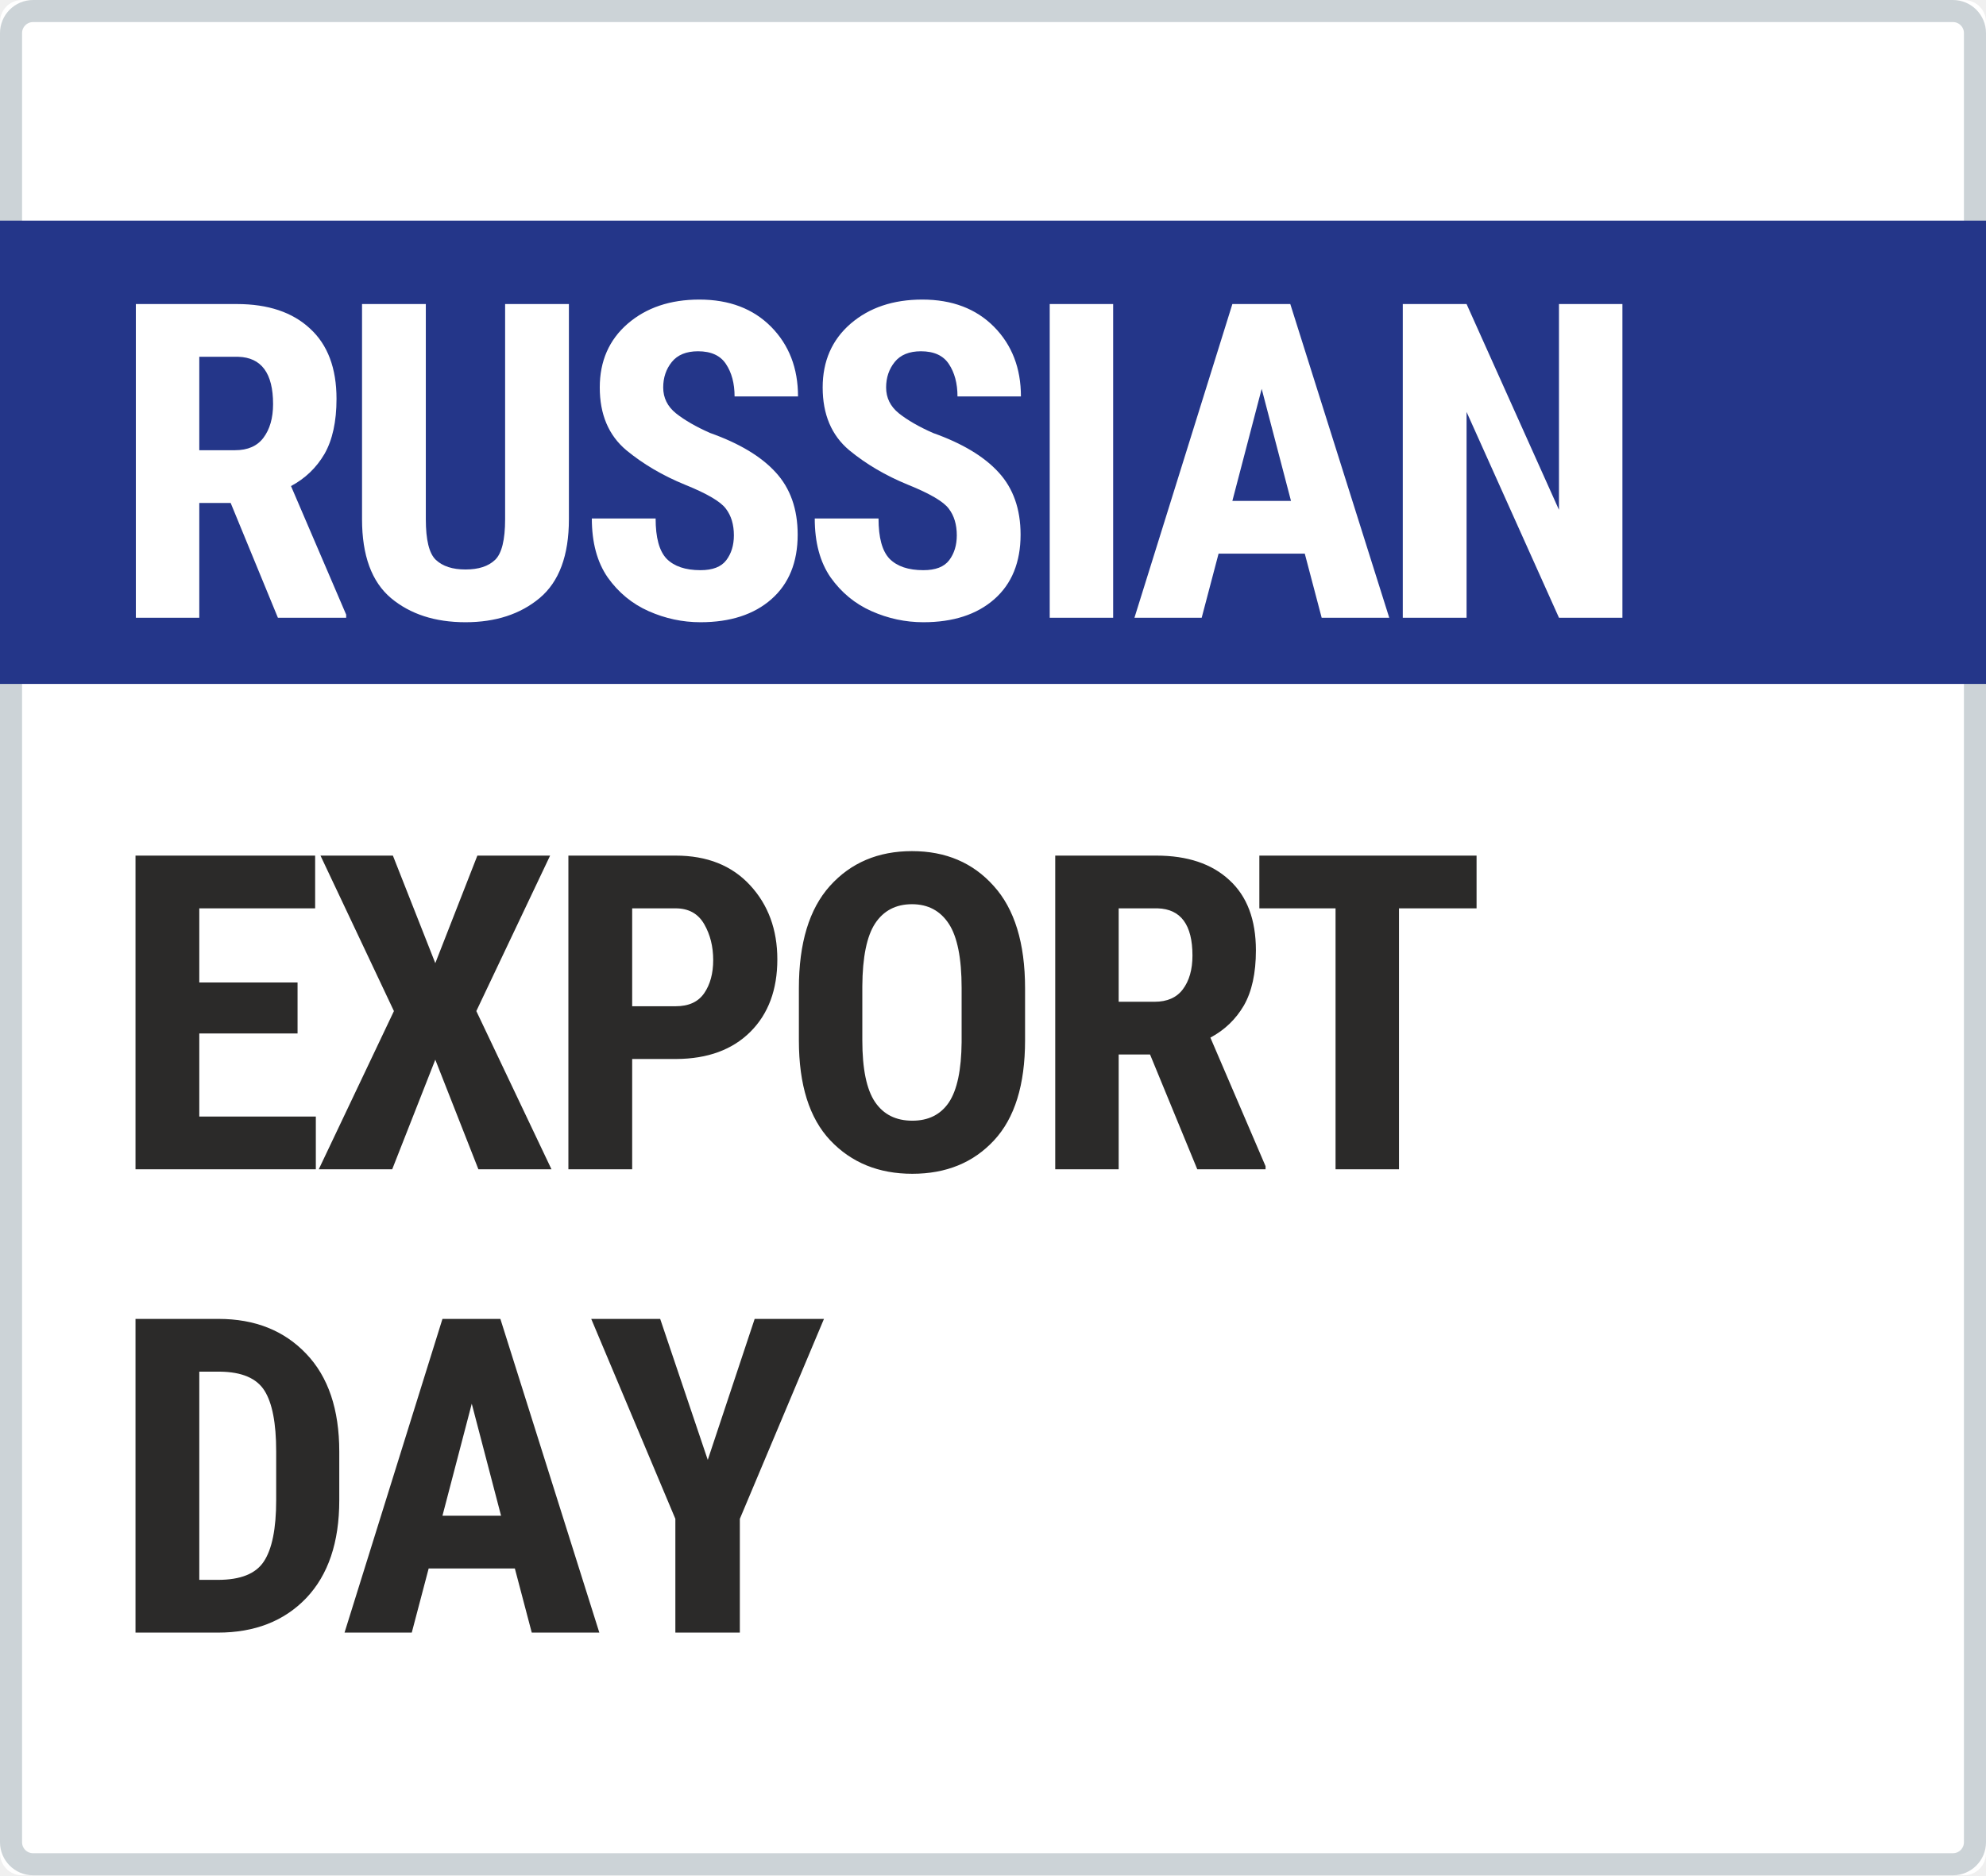
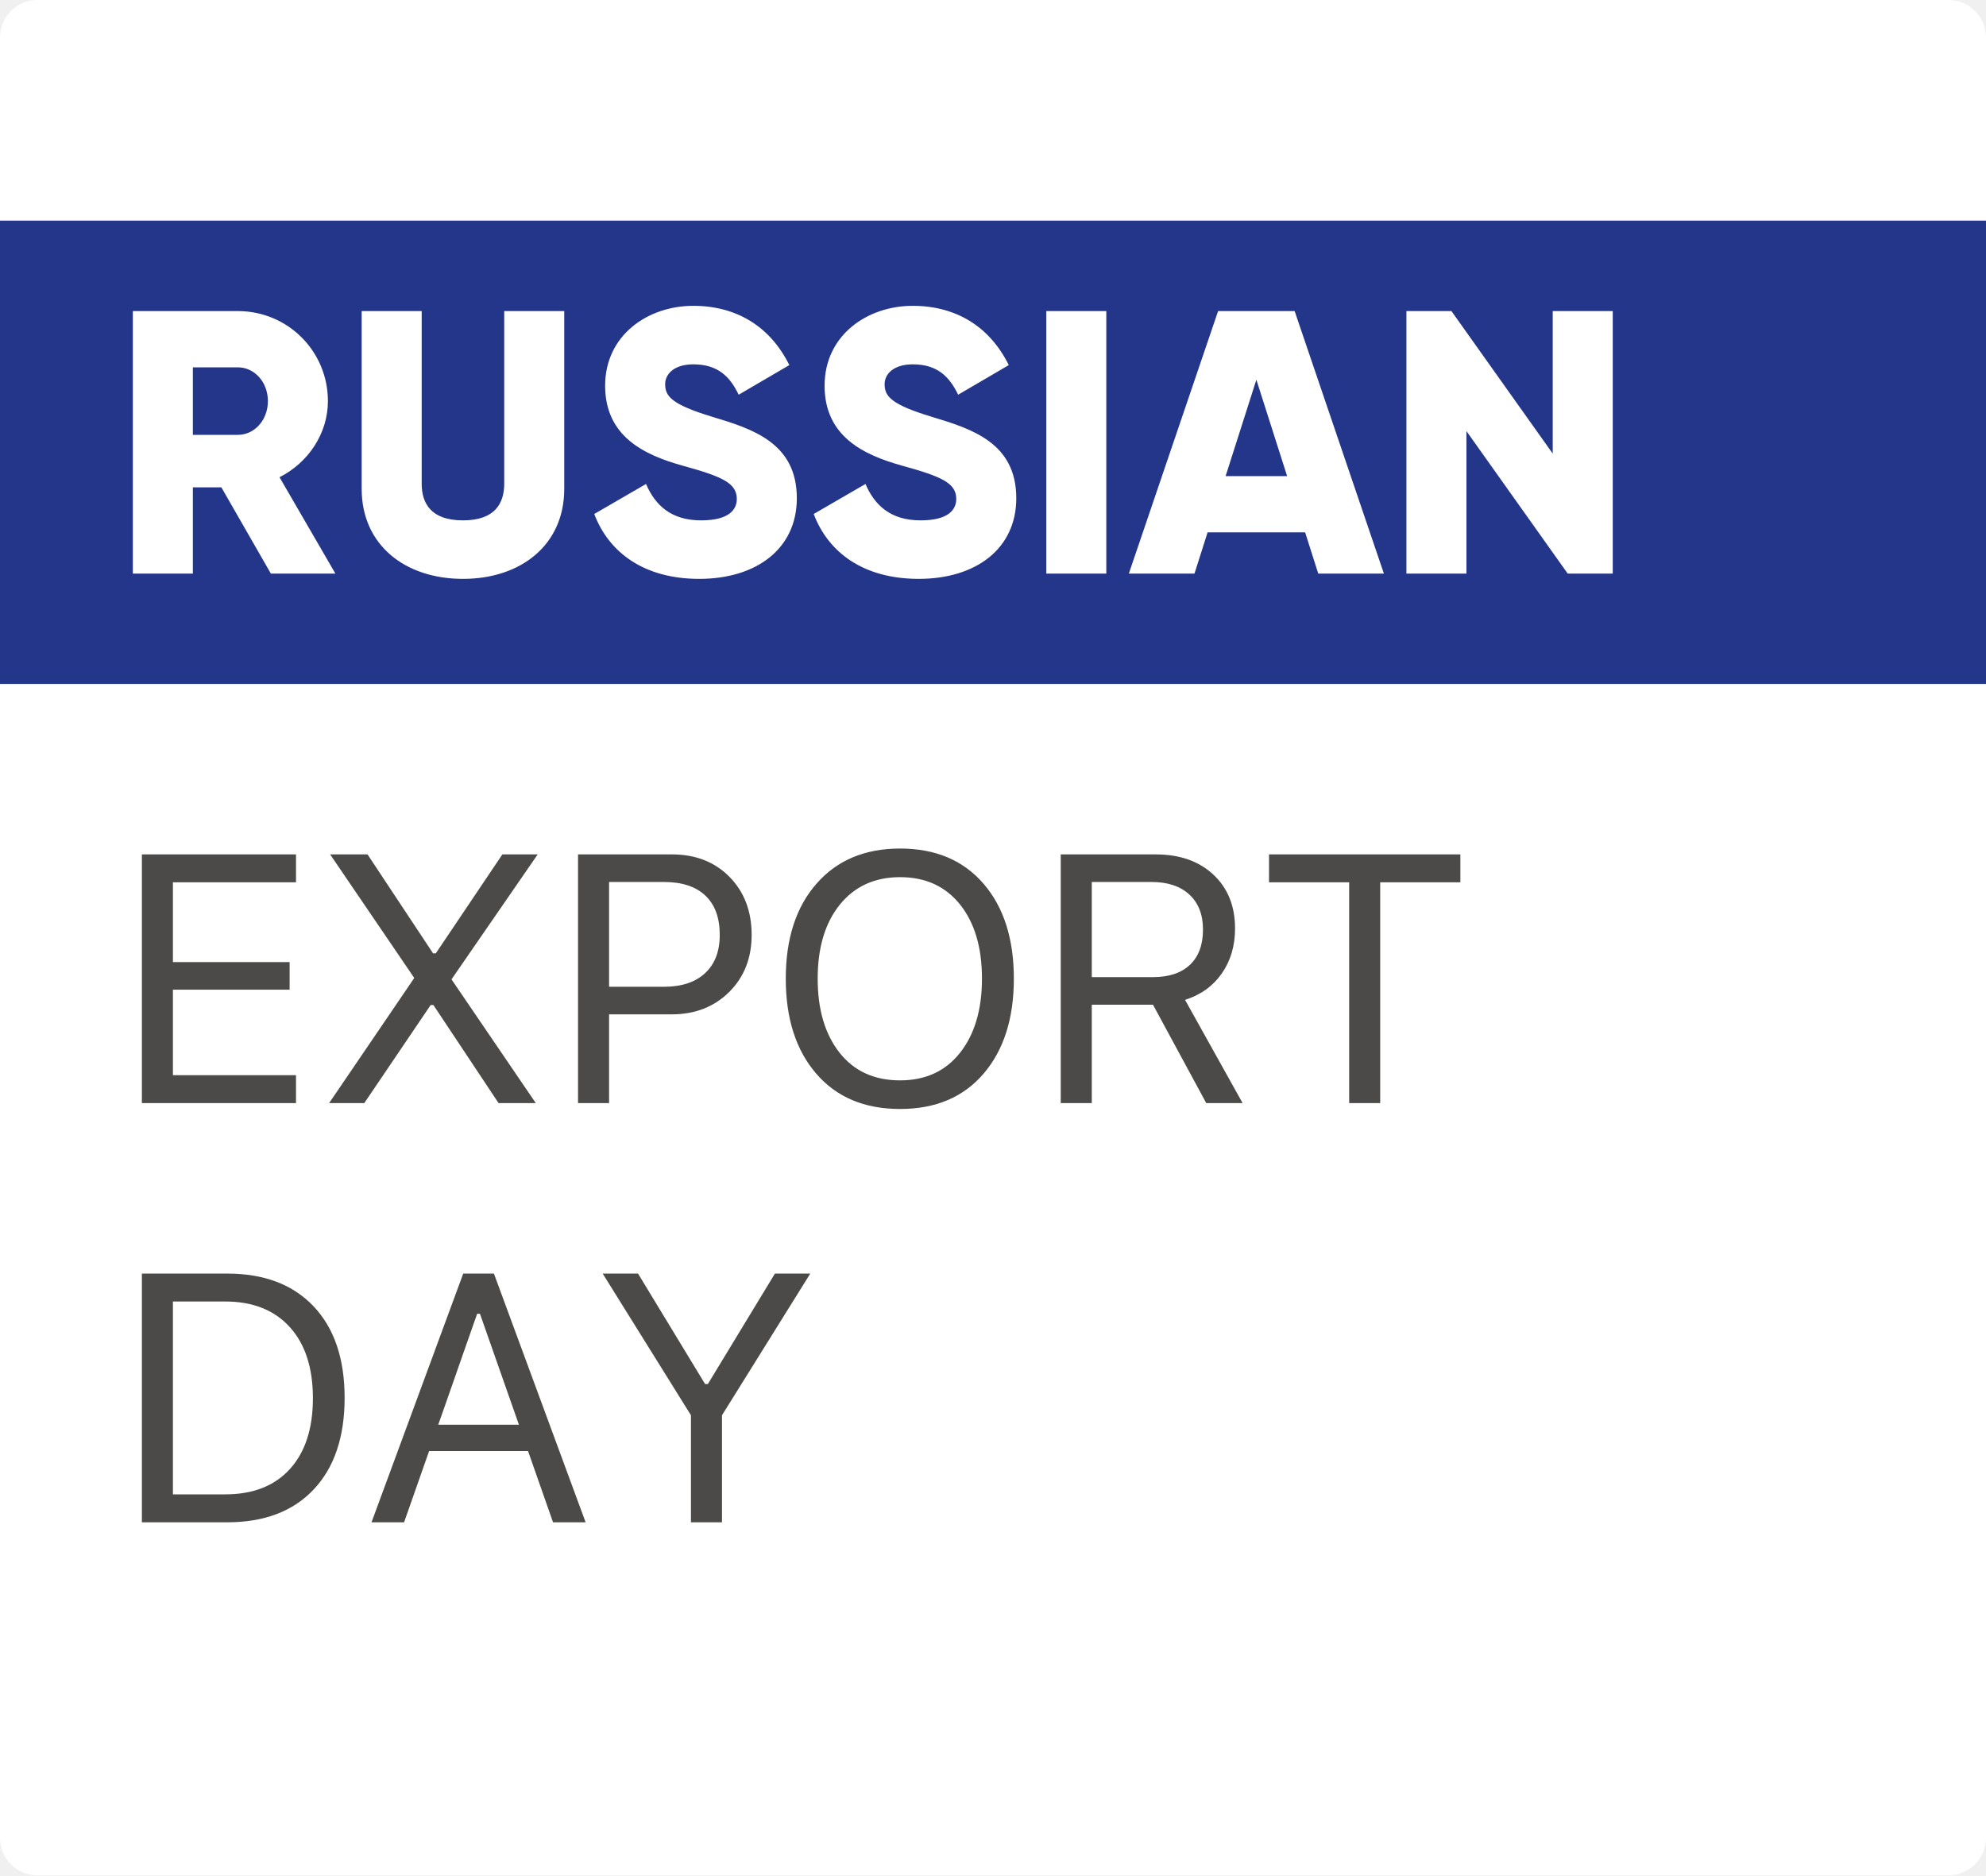
- <svg xmlns="http://www.w3.org/2000/svg" xmlns:xlink="http://www.w3.org/1999/xlink" width="90" height="85" viewBox="0 0 90 85">
-   <defs>
-     <rect id="a" width="90" height="85" rx="1" />
-   </defs>
-   <g fill="none" fill-rule="evenodd">
-     <g>
-       <use fill="#FFF" xlink:href="#a" />
-       <rect width="89" height="84" x=".5" y=".5" stroke="#CCD3D7" rx="1" />
+ <svg xmlns="http://www.w3.org/2000/svg" width="90px" height="85px" viewBox="0 0 90 85" version="1.1">
+   <defs />
+   <g id="Главная" stroke="none" stroke-width="1" fill="none" fill-rule="evenodd">
+     <g id="Group-34" transform="translate(-330, 0)">
+       <g id="russian-export-day" transform="translate(330, 0)">
+         <rect id="Rectangle-4-Copy-2" fill="#FFFFFF" x="0" y="0" width="90" height="85" rx="1.698" />
+         <rect id="Rectangle-11" fill="#243689" x="-8.5975671e-13" y="10" width="90" height="21" />
+         <path d="M12.276,26 L10.032,22.09 L8.74,22.09 L8.74,26 L6.02,26 L6.02,14.1 L10.78,14.1 C13.041,14.1 14.86,15.919 14.86,18.18 C14.86,19.642 13.976,20.968 12.667,21.631 L15.2,26 L12.276,26 Z M8.74,16.65 L8.74,19.71 L10.78,19.71 C11.528,19.71 12.14,19.047 12.14,18.18 C12.14,17.313 11.528,16.65 10.78,16.65 L8.74,16.65 Z M20.98,26.238 C23.598,26.238 25.57,24.708 25.57,22.158 L25.57,14.1 L22.85,14.1 L22.85,21.92 C22.85,22.821 22.425,23.586 20.98,23.586 C19.535,23.586 19.11,22.821 19.11,21.92 L19.11,14.1 L16.39,14.1 L16.39,22.158 C16.39,24.708 18.362,26.238 20.98,26.238 Z M31.69,26.238 C34.274,26.238 36.11,24.878 36.11,22.583 C36.11,20.067 34.087,19.438 32.285,18.894 C30.432,18.333 30.143,17.959 30.143,17.415 C30.143,16.939 30.568,16.514 31.418,16.514 C32.506,16.514 33.067,17.041 33.475,17.891 L35.77,16.548 C34.903,14.797 33.373,13.862 31.418,13.862 C29.361,13.862 27.423,15.188 27.423,17.483 C27.423,19.761 29.157,20.611 30.925,21.104 C32.71,21.597 33.39,21.886 33.39,22.617 C33.39,23.076 33.067,23.586 31.775,23.586 C30.432,23.586 29.701,22.923 29.276,21.937 L26.93,23.297 C27.593,25.048 29.191,26.238 31.69,26.238 Z M41.635,26.238 C44.219,26.238 46.055,24.878 46.055,22.583 C46.055,20.067 44.032,19.438 42.23,18.894 C40.377,18.333 40.088,17.959 40.088,17.415 C40.088,16.939 40.513,16.514 41.363,16.514 C42.451,16.514 43.012,17.041 43.42,17.891 L45.715,16.548 C44.848,14.797 43.318,13.862 41.363,13.862 C39.306,13.862 37.368,15.188 37.368,17.483 C37.368,19.761 39.102,20.611 40.87,21.104 C42.655,21.597 43.335,21.886 43.335,22.617 C43.335,23.076 43.012,23.586 41.72,23.586 C40.377,23.586 39.646,22.923 39.221,21.937 L36.875,23.297 C37.538,25.048 39.136,26.238 41.635,26.238 Z M47.415,14.1 L47.415,26 L50.135,26 L50.135,14.1 L47.415,14.1 Z M59.74,26 L59.145,24.13 L54.725,24.13 L54.13,26 L51.155,26 L55.201,14.1 L58.669,14.1 L62.715,26 L59.74,26 Z M55.541,21.58 L58.329,21.58 L56.935,17.211 L55.541,21.58 Z M70.365,14.1 L70.365,20.56 L65.775,14.1 L63.735,14.1 L63.735,26 L66.455,26 L66.455,19.54 L71.045,26 L73.085,26 L73.085,14.1 L70.365,14.1 Z" id="RUSSIAN" fill="#FFFFFF" />
+         <path d="M13.414,48.734 L7.836,48.734 L7.836,44.859 L13.125,44.859 L13.125,43.609 L7.836,43.609 L7.836,39.992 L13.414,39.992 L13.414,38.727 L6.43,38.727 L6.43,50 L13.414,50 L13.414,48.734 Z M14.914,50 L16.508,50 L19.516,45.555 L19.641,45.555 L22.594,50 L24.281,50 L20.461,44.391 L24.367,38.727 L22.766,38.727 L19.75,43.211 L19.625,43.211 L16.656,38.727 L14.961,38.727 L18.773,44.328 L18.383,44.902 C18.122,45.285 17.801,45.758 17.418,46.32 L16.27,48.008 C15.887,48.57 15.565,49.043 15.305,49.426 L14.914,50 Z M26.195,38.727 L30.453,38.727 C31.521,38.727 32.389,39.066 33.059,39.746 C33.728,40.426 34.062,41.302 34.062,42.375 C34.062,43.427 33.723,44.29 33.043,44.965 C32.363,45.639 31.495,45.977 30.438,45.977 L27.602,45.977 L27.602,50 L26.195,50 L26.195,38.727 Z M27.602,39.977 L27.602,44.727 L30.086,44.727 C30.888,44.727 31.51,44.521 31.953,44.109 C32.396,43.698 32.617,43.12 32.617,42.375 C32.617,41.599 32.4,41.005 31.965,40.594 C31.53,40.182 30.904,39.977 30.086,39.977 L27.602,39.977 Z M40.789,38.461 C42.393,38.461 43.654,38.992 44.57,40.055 C45.487,41.117 45.945,42.552 45.945,44.359 C45.945,46.161 45.488,47.596 44.574,48.664 C43.66,49.732 42.398,50.266 40.789,50.266 C39.174,50.266 37.908,49.732 36.988,48.664 C36.069,47.596 35.609,46.161 35.609,44.359 C35.609,42.547 36.074,41.111 37.004,40.051 C37.934,38.991 39.195,38.461 40.789,38.461 Z M40.789,39.758 C39.643,39.758 38.734,40.172 38.062,41 C37.391,41.828 37.055,42.948 37.055,44.359 C37.055,45.755 37.384,46.872 38.043,47.711 C38.702,48.549 39.617,48.969 40.789,48.969 C41.945,48.969 42.853,48.549 43.512,47.711 C44.171,46.872 44.5,45.755 44.5,44.359 C44.5,42.948 44.169,41.828 43.508,41 C42.846,40.172 41.94,39.758 40.789,39.758 Z M49.477,39.977 L49.477,44.289 L52.25,44.289 C52.974,44.289 53.533,44.103 53.926,43.73 C54.319,43.358 54.516,42.826 54.516,42.133 C54.516,41.456 54.31,40.927 53.898,40.547 C53.487,40.167 52.917,39.977 52.188,39.977 L49.477,39.977 Z M49.477,45.539 L49.477,50 L48.07,50 L48.07,38.727 L52.375,38.727 C53.464,38.727 54.335,39.033 54.988,39.645 C55.642,40.257 55.969,41.07 55.969,42.086 C55.969,42.872 55.768,43.552 55.367,44.125 C54.966,44.698 54.411,45.096 53.703,45.32 L56.312,50 L54.664,50 L52.25,45.539 L49.477,45.539 Z M62.547,50 L62.547,39.992 L66.18,39.992 L66.18,38.727 L57.508,38.727 L57.508,39.992 L61.141,39.992 L61.141,50 L62.547,50 Z M6.43,57.727 L10.297,57.727 C11.969,57.727 13.273,58.221 14.211,59.211 C15.148,60.201 15.617,61.583 15.617,63.359 C15.617,65.135 15.15,66.52 14.215,67.512 C13.28,68.504 11.974,69 10.297,69 L6.43,69 L6.43,57.727 Z M7.836,58.992 L7.836,67.734 L10.203,67.734 C11.464,67.734 12.441,67.352 13.137,66.586 C13.832,65.82 14.18,64.75 14.18,63.375 C14.18,61.995 13.829,60.919 13.129,60.148 C12.428,59.378 11.453,58.992 10.203,58.992 L7.836,58.992 Z M25.062,69 L24.891,68.512 C24.776,68.186 24.645,67.811 24.496,67.387 C24.348,66.962 24.216,66.587 24.102,66.262 L23.93,65.773 L19.445,65.773 L18.312,69 L16.836,69 L20.992,57.727 L22.383,57.727 L26.539,69 L25.062,69 Z M21.625,59.547 L21.445,60.055 C21.326,60.393 21.178,60.812 21.004,61.312 L20.48,62.812 C20.306,63.313 20.159,63.732 20.039,64.07 L19.859,64.578 L23.516,64.578 L21.75,59.547 L21.625,59.547 Z M32.719,69 L32.719,64.148 L36.719,57.727 L35.117,57.727 L32.078,62.734 L31.953,62.734 L28.914,57.727 L27.312,57.727 L31.312,64.148 L31.312,69 L32.719,69 Z" id="EXPORT-DAY" fill="#2B2A29" opacity="0.85" />
+       </g>
    </g>
-     <path fill="#243689" d="M0 10h90v21H0z" />
-     <text fill="#FFF" font-family="RobotoCondensed-Bold, Roboto Condensed" font-size="20" font-style="condensed" font-weight="bold" letter-spacing="-.7">
-       <tspan x="5" y="28">RUSSIA</tspan>
-       <tspan x="62.431" y="28">N</tspan>
-     </text>
-     <text fill="#2B2A29" font-family="RobotoCondensed-Bold, Roboto Condensed" font-size="20" font-style="condensed" font-weight="bold" letter-spacing="-.7">
-       <tspan x="5" y="53">EXPORT</tspan>
-       <tspan x="5" y="74">DA</tspan>
-       <tspan x="26.637" y="74">Y</tspan>
-     </text>
  </g>
</svg>
